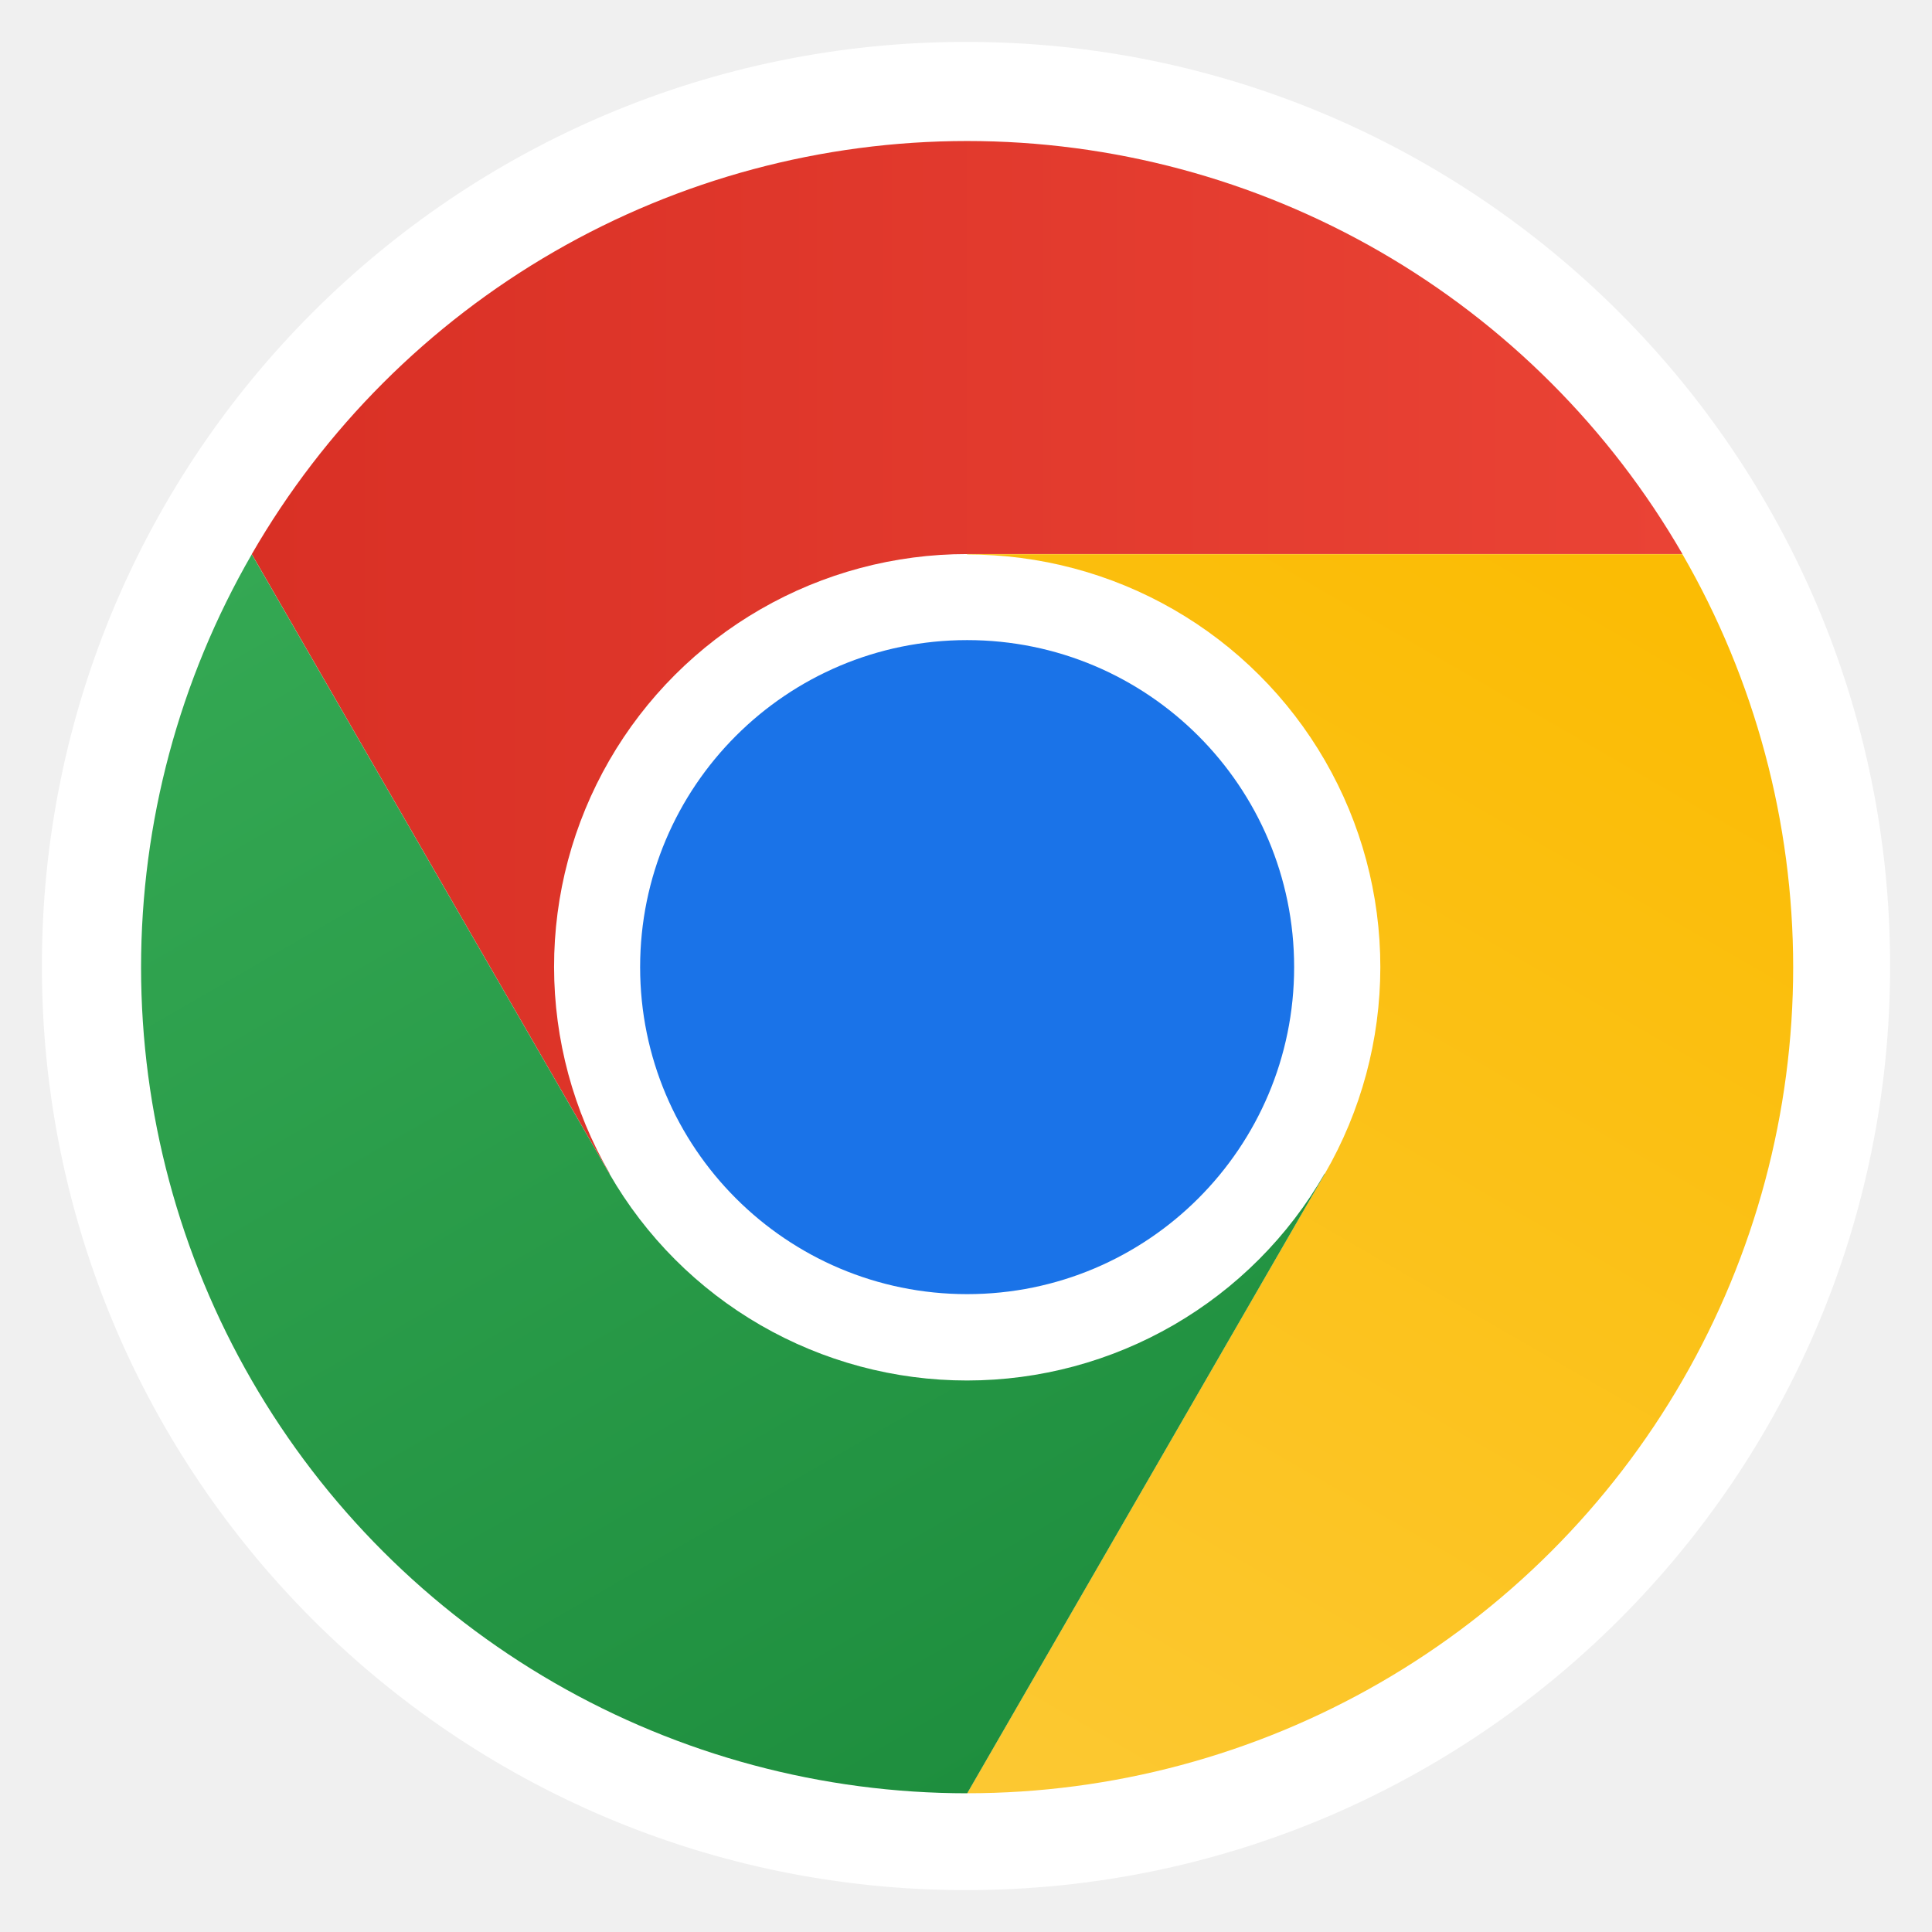
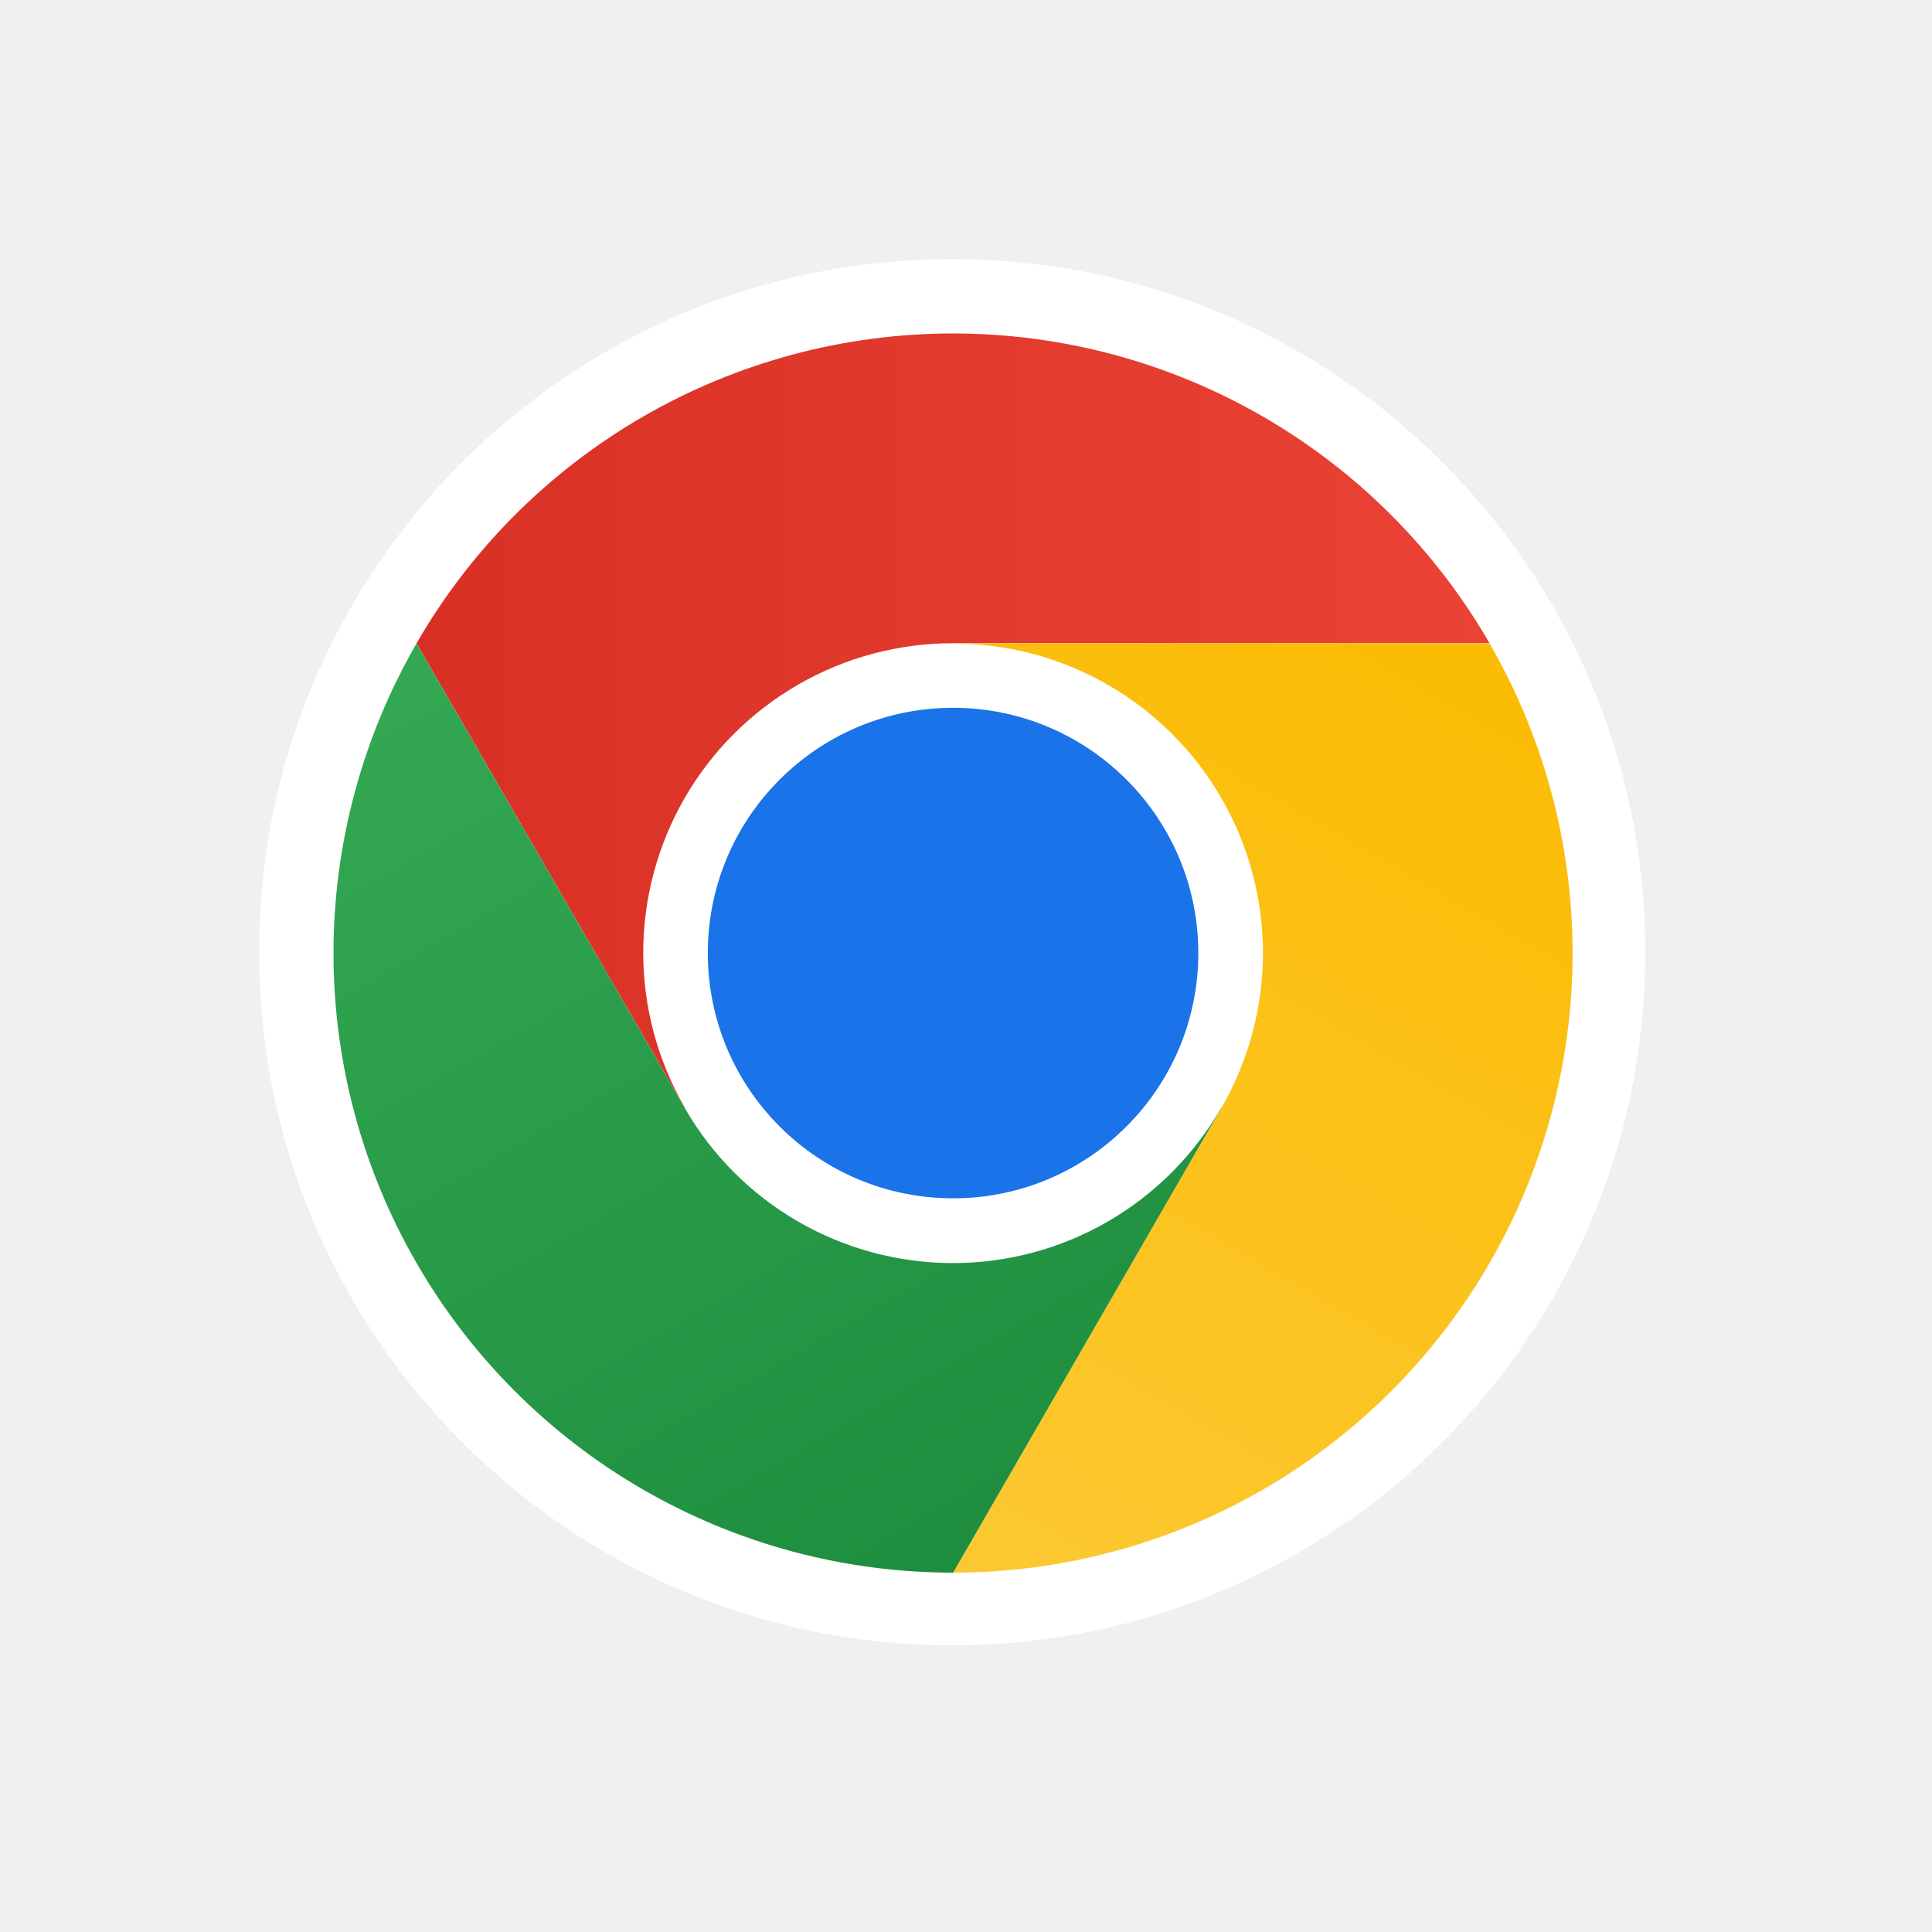
<svg xmlns="http://www.w3.org/2000/svg" width="70" height="70" viewBox="0 0 70 70" fill="none">
-   <path d="M34.999 3.259C52.529 3.259 66.741 17.469 66.741 34.999C66.741 52.529 52.529 66.741 34.999 66.741C17.469 66.741 3.259 52.529 3.259 34.999C3.259 17.469 17.469 3.259 34.999 3.259Z" fill="white" stroke="white" stroke-width="3.483" />
+   <path d="M34.499 10.694C47.646 10.694 58.306 21.352 58.306 34.499C58.306 47.646 47.646 58.306 34.499 58.306C21.352 58.306 10.694 47.646 10.694 34.499C10.694 21.352 21.352 10.694 34.499 10.694Z" fill="white" stroke="white" stroke-width="2.612" />
  <g clip-path="url(#clip0_645_386)">
-     <path d="M35.041 50.001C43.306 50.001 50.007 43.301 50.007 35.035C50.007 26.77 43.306 20.069 35.041 20.069C26.776 20.069 20.075 26.77 20.075 35.035C20.075 43.301 26.776 50.001 35.041 50.001Z" fill="white" />
-     <path d="M35.041 20.075H60.959C58.332 15.525 54.554 11.746 50.004 9.119C45.454 6.492 40.293 5.109 35.039 5.109C29.785 5.11 24.624 6.493 20.074 9.121C15.525 11.749 11.747 15.528 9.122 20.079L22.08 42.524L22.092 42.521C20.774 40.248 20.078 37.667 20.075 35.04C20.072 32.412 20.762 29.83 22.075 27.553C23.388 25.277 25.278 23.387 27.555 22.075C29.831 20.762 32.413 20.072 35.041 20.075Z" fill="url(#paint0_linear_645_386)" />
-     <path d="M35.041 46.889C41.584 46.889 46.889 41.584 46.889 35.041C46.889 28.497 41.584 23.192 35.041 23.192C28.497 23.192 23.193 28.497 23.193 35.041C23.193 41.584 28.497 46.889 35.041 46.889Z" fill="#1A73E8" />
-     <path d="M48 42.528L35.042 64.973C40.296 64.974 45.457 63.591 50.007 60.965C54.557 58.338 58.336 54.559 60.962 50.009C63.589 45.459 64.971 40.297 64.97 35.043C64.969 29.79 63.585 24.628 60.957 20.079H35.039L35.036 20.091C37.664 20.086 40.247 20.773 42.524 22.085C44.801 23.396 46.693 25.285 48.007 27.56C49.322 29.835 50.014 32.417 50.012 35.045C50.011 37.673 49.317 40.254 48 42.528Z" fill="url(#paint1_linear_645_386)" />
-     <path d="M22.081 42.528L9.122 20.083C6.494 24.633 5.111 29.794 5.111 35.048C5.111 40.302 6.494 45.463 9.121 50.013C11.748 54.563 15.527 58.341 20.078 60.967C24.628 63.593 29.79 64.975 35.044 64.974L48.002 42.528L47.994 42.52C46.685 44.798 44.797 46.691 42.523 48.007C40.249 49.324 37.668 50.017 35.04 50.018C32.412 50.019 29.831 49.327 27.555 48.012C25.28 46.697 23.392 44.806 22.081 42.528Z" fill="url(#paint2_linear_645_386)" />
+     <path d="M34.531 45.751C40.73 45.751 45.755 40.725 45.755 34.526C45.755 28.327 40.73 23.302 34.531 23.302C28.332 23.302 23.306 28.327 23.306 34.526C23.306 40.725 28.332 45.751 34.531 45.751Z" fill="white" />
+     <path d="M34.531 23.306H53.969C51.999 19.894 49.166 17.06 45.753 15.089C42.341 13.119 38.47 12.082 34.529 12.082C30.589 12.082 26.718 13.12 23.306 15.091C19.893 17.062 17.06 19.896 15.091 23.309L24.81 40.143L24.819 40.141C23.83 38.436 23.308 36.501 23.306 34.53C23.304 32.559 23.822 30.622 24.806 28.915C25.791 27.208 27.209 25.791 28.916 24.806C30.623 23.821 32.56 23.304 34.531 23.306Z" fill="url(#paint0_linear_645_386)" />
+     <path d="M34.531 43.417C39.438 43.417 43.417 39.438 43.417 34.531C43.417 29.623 39.438 25.645 34.531 25.645C29.623 25.645 25.645 29.623 25.645 34.531C25.645 39.438 29.623 43.417 34.531 43.417Z" fill="#1A73E8" />
+     <path d="M44.25 40.146L34.531 56.98C38.472 56.981 42.343 55.944 45.755 53.974C49.168 52.004 52.002 49.17 53.972 45.757C55.941 42.344 56.978 38.473 56.978 34.533C56.977 30.592 55.939 26.721 53.968 23.31H34.53L34.527 23.318C36.498 23.314 38.435 23.83 40.143 24.814C41.851 25.797 43.269 27.214 44.255 28.92C45.242 30.627 45.76 32.563 45.759 34.534C45.758 36.505 45.238 38.441 44.25 40.146Z" fill="url(#paint1_linear_645_386)" />
+     <path d="M24.811 40.147L15.091 23.312C13.121 26.725 12.083 30.596 12.083 34.536C12.083 38.477 13.12 42.348 15.091 45.76C17.061 49.172 19.895 52.006 23.308 53.975C26.721 55.945 30.592 56.981 34.533 56.98L44.252 40.146L44.246 40.14C43.263 41.849 41.848 43.268 40.142 44.256C38.437 45.243 36.501 45.763 34.53 45.764C32.559 45.764 30.623 45.246 28.916 44.259C27.21 43.273 25.794 41.855 24.811 40.147Z" fill="url(#paint2_linear_645_386)" />
  </g>
  <defs>
-     <linearGradient id="paint0_linear_645_386" x1="9.122" y1="23.817" x2="60.959" y2="23.817" gradientUnits="userSpaceOnUse">
+     <linearGradient id="paint0_linear_645_386" x1="15.091" y1="26.113" x2="53.969" y2="26.113" gradientUnits="userSpaceOnUse">
      <stop stop-color="#D93025" />
      <stop offset="1" stop-color="#EA4335" />
    </linearGradient>
-     <linearGradient id="paint1_linear_645_386" x1="30.953" y1="64.573" x2="56.871" y2="19.681" gradientUnits="userSpaceOnUse">
+     <linearGradient id="paint1_linear_645_386" x1="31.464" y1="56.68" x2="50.903" y2="23.011" gradientUnits="userSpaceOnUse">
      <stop stop-color="#FCC934" />
      <stop offset="1" stop-color="#FBBC04" />
    </linearGradient>
-     <linearGradient id="paint2_linear_645_386" x1="38.281" y1="63.105" x2="12.362" y2="18.212" gradientUnits="userSpaceOnUse">
+     <linearGradient id="paint2_linear_645_386" x1="36.961" y1="55.579" x2="17.522" y2="21.91" gradientUnits="userSpaceOnUse">
      <stop stop-color="#1E8E3E" />
      <stop offset="1" stop-color="#34A853" />
    </linearGradient>
    <clipPath id="clip0_645_386">
-       <rect width="59.864" height="59.864" fill="white" transform="translate(5.1087 5.10938)" />
+       <rect width="44.898" height="44.898" fill="white" transform="translate(12.0815 12.082)" />
    </clipPath>
  </defs>
</svg>
